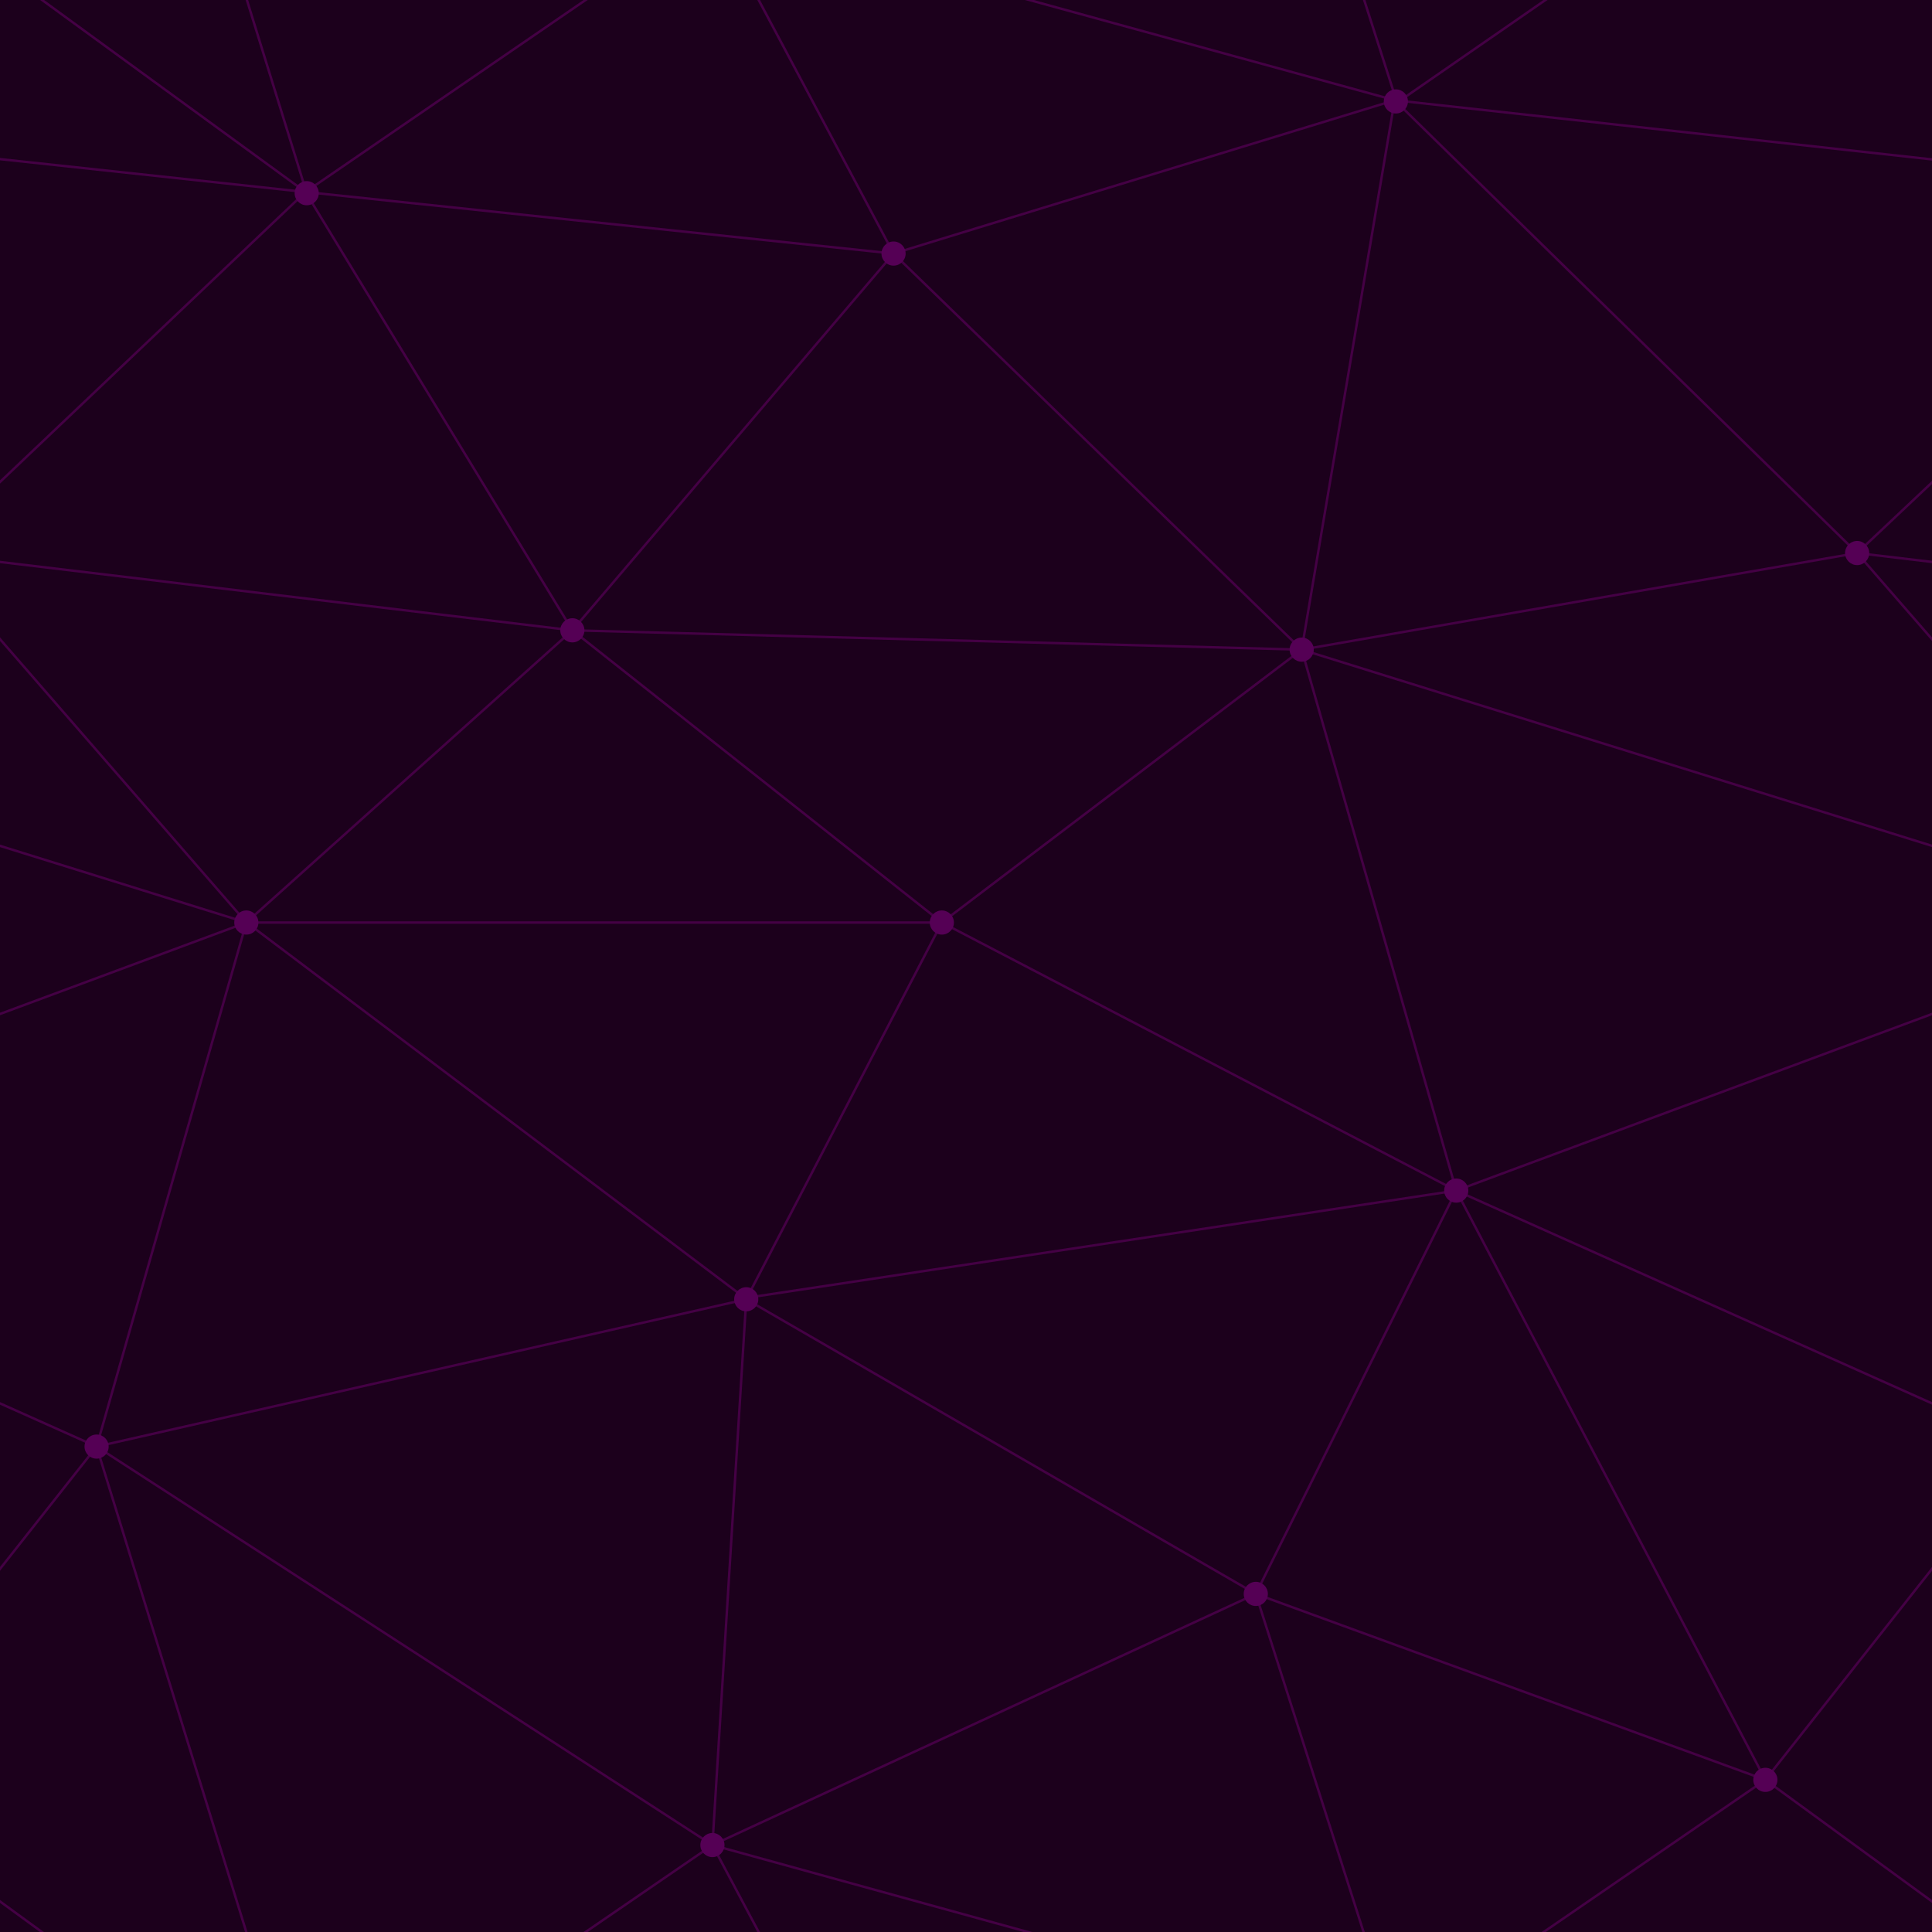
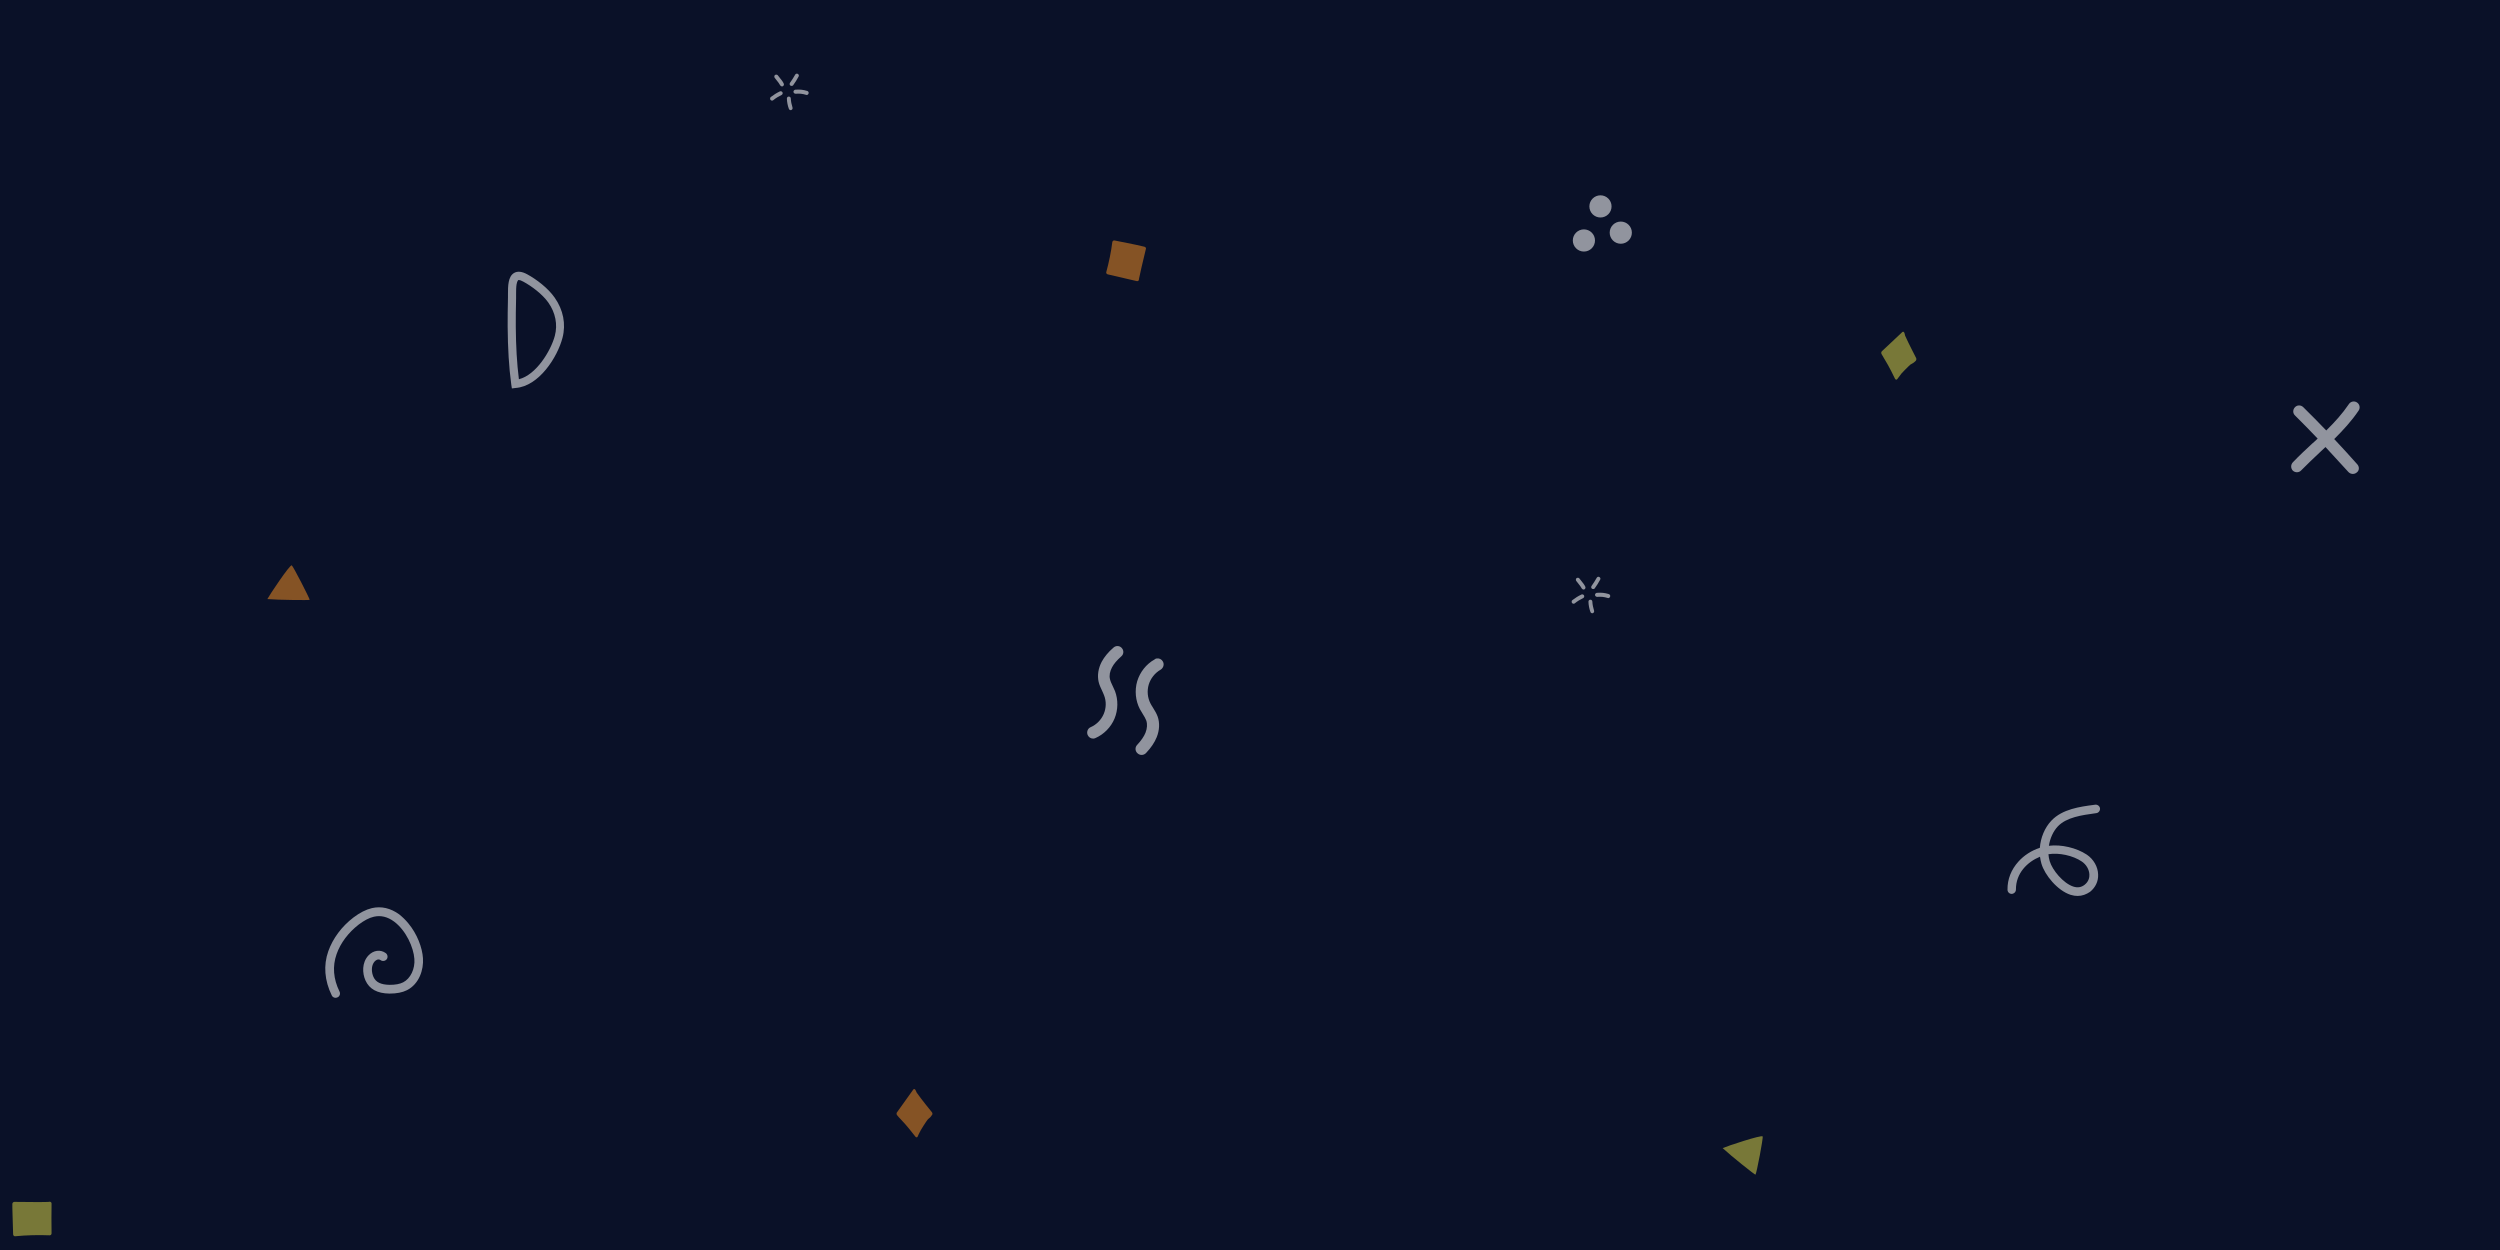
- <svg xmlns="http://www.w3.org/2000/svg" width="400" height="400" viewBox="0 0 800 800">
-   <rect fill="#1c001c" width="800" height="800" />
-   <g fill="none" stroke="#404" stroke-width="1">
-     <path d="M769 229L1037 260.9M927 880L731 737 520 660 309 538 40 599 295 764 126.5 879.5 40 599-197 493 102 382-31 229 126.5 79.5-69-63" />
-     <path d="M-31 229L237 261 390 382 603 493 308.5 537.5 101.5 381.5M370 905L295 764" />
-     <path d="M520 660L578 842 731 737 840 599 603 493 520 660 295 764 309 538 390 382 539 269 769 229 577.5 41.5 370 105 295 -36 126.5 79.5 237 261 102 382 40 599 -69 737 127 880" />
-     <path d="M520-140L578.5 42.5 731-63M603 493L539 269 237 261 370 105M902 382L539 269M390 382L102 382" />
-     <path d="M-222 42L126.5 79.5 370 105 539 269 577.5 41.5 927 80 769 229 902 382 603 493 731 737M295-36L577.5 41.5M578 842L295 764M40-201L127 80M102 382L-261 269" />
-   </g>
-   <g fill="#505">
-     <circle cx="769" cy="229" r="5" />
-     <circle cx="539" cy="269" r="5" />
-     <circle cx="603" cy="493" r="5" />
-     <circle cx="731" cy="737" r="5" />
-     <circle cx="520" cy="660" r="5" />
-     <circle cx="309" cy="538" r="5" />
-     <circle cx="295" cy="764" r="5" />
-     <circle cx="40" cy="599" r="5" />
-     <circle cx="102" cy="382" r="5" />
-     <circle cx="127" cy="80" r="5" />
-     <circle cx="370" cy="105" r="5" />
-     <circle cx="578" cy="42" r="5" />
-     <circle cx="237" cy="261" r="5" />
-     <circle cx="390" cy="382" r="5" />
+ <svg xmlns="http://www.w3.org/2000/svg" width="1439" height="719.5" viewBox="0 0 1600 800">
+   <rect fill="#0a1128" width="1600" height="800" />
+   <path fill="#787838" d="M1102.5 734.8c2.5-1.2 24.8-8.6 25.6-7.5.5.7-3.9 23.8-4.6 24.5C1123.3 752.1 1107.5 739.5 1102.5 734.8zM1226.3 229.1c0-.1-4.9-9.4-7-14.2-.1-.3-.3-1.1-.4-1.6-.1-.4-.3-.7-.6-.9-.3-.2-.6-.1-.8.1l-13.1 12.3c0 0 0 0 0 0-.2.2-.3.5-.4.8 0 .3 0 .7.2 1 .1.1 1.4 2.5 2.1 3.6 2.4 3.7 6.5 12.1 6.5 12.2.2.3.4.5.7.6.3 0 .5-.1.7-.3 0 0 1.8-2.5 2.7-3.6 1.5-1.6 3-3.2 4.6-4.7 1.2-1.2 1.6-1.4 2.1-1.6.5-.3 1.1-.5 2.5-1.9C1226.5 230.4 1226.6 229.6 1226.3 229.1zM33 770.3C33 770.3 33 770.3 33 770.3c0-.7-.5-1.2-1.2-1.2-.1 0-.3 0-.4.1-1.6.2-14.3.1-22.2 0-.3 0-.6.1-.9.4-.2.2-.4.5-.4.9 0 .2 0 4.9.1 5.9l.4 13.6c0 .3.2.6.4.9.2.2.5.3.8.3 0 0 .1 0 .1 0 7.3-.7 14.7-.9 22-.6.3 0 .7-.1.9-.3.2-.2.4-.6.4-.9C32.9 783.3 32.9 776.2 33 770.3z" />
+   <path fill="#855325" d="M171.1 383.4c1.3-2.5 14.3-22 15.6-21.6.8.3 11.5 21.2 11.5 22.1C198.1 384.2 177.9 384 171.1 383.4zM596.4 711.8c-.1-.1-6.7-8.2-9.7-12.5-.2-.3-.5-1-.7-1.5-.2-.4-.4-.7-.7-.8-.3-.1-.6 0-.8.3L574 712c0 0 0 0 0 0-.2.2-.2.5-.2.9 0 .3.2.7.4.9.1.1 1.8 2.2 2.8 3.1 3.1 3.1 8.8 10.5 8.9 10.6.2.3.5.4.8.4.3 0 .5-.2.6-.5 0 0 1.2-2.8 2-4.1 1.1-1.9 2.3-3.7 3.5-5.5.9-1.4 1.3-1.7 1.7-2 .5-.4 1-.7 2.1-2.4C596.9 713.1 596.8 712.3 596.4 711.8zM727.5 179.9C727.5 179.9 727.5 179.9 727.5 179.9c.6.2 1.3-.2 1.4-.8 0-.1 0-.2 0-.4.2-1.4 2.8-12.6 4.5-19.5.1-.3 0-.6-.2-.8-.2-.3-.5-.4-.8-.5-.2 0-4.7-1.1-5.7-1.3l-13.4-2.7c-.3-.1-.7 0-.9.2-.2.2-.4.4-.5.6 0 0 0 .1 0 .1-.8 6.5-2.2 13.1-3.9 19.4-.1.3 0 .6.2.9.2.3.5.4.8.5C714.8 176.9 721.7 178.5 727.5 179.9zM728.5 178.1c-.1-.1-.2-.2-.4-.2C728.3 177.9 728.4 178 728.5 178.1z" />
+   <g fill-opacity="0.55" fill="#FFF">
+     <path d="M699.6 472.7c-1.5 0-2.8-.8-3.5-2.3-.8-1.9 0-4.2 1.9-5 3.7-1.6 6.8-4.7 8.4-8.5 1.6-3.8 1.7-8.1.2-11.9-.3-.9-.8-1.8-1.2-2.8-.8-1.7-1.8-3.7-2.3-5.9-.9-4.1-.2-8.6 2-12.8 1.7-3.1 4.1-6.1 7.6-9.1 1.6-1.4 4-1.2 5.3.4 1.4 1.6 1.2 4-.4 5.3-2.8 2.5-4.7 4.7-5.9 7-1.4 2.6-1.9 5.3-1.3 7.6.3 1.4 1 2.8 1.7 4.3.5 1.1 1 2.2 1.5 3.3 2.1 5.6 2 12-.3 17.6-2.3 5.5-6.8 10.1-12.3 12.5C700.6 472.6 700.1 472.7 699.6 472.7zM740.4 421.4c1.5-.2 3 .5 3.8 1.9 1.1 1.8.4 4.2-1.4 5.3-3.7 2.1-6.4 5.6-7.6 9.5-1.2 4-.8 8.4 1.1 12.1.4.9 1 1.7 1.6 2.7 1 1.7 2.2 3.5 3 5.7 1.4 4 1.2 8.7-.6 13.2-1.4 3.4-3.5 6.6-6.8 10.1-1.5 1.6-3.9 1.7-5.5.2-1.6-1.4-1.7-3.9-.2-5.4 2.6-2.8 4.3-5.3 5.3-7.7 1.1-2.8 1.3-5.6.5-7.9-.5-1.3-1.3-2.7-2.2-4.1-.6-1-1.3-2.1-1.9-3.2-2.8-5.4-3.4-11.9-1.7-17.8 1.8-5.9 5.8-11 11.2-14C739.4 421.6 739.9 421.4 740.4 421.4zM261.3 590.9c5.7 6.8 9 15.7 9.4 22.4.5 7.3-2.4 16.4-10.2 20.4-3 1.5-6.7 2.2-11.2 2.2-7.9-.1-12.9-2.9-15.4-8.4-2.1-4.7-2.3-11.4 1.8-15.9 3.2-3.5 7.8-4.1 11.2-1.6 1.2.9 1.5 2.7.6 3.9-.9 1.2-2.7 1.5-3.9.6-1.8-1.3-3.6.6-3.8.8-2.4 2.6-2.1 7-.8 9.9 1.5 3.4 4.7 5 10.4 5.1 3.6 0 6.4-.5 8.6-1.6 4.7-2.4 7.7-8.6 7.2-15-.5-7.3-5.3-18.2-13-23.9-4.2-3.1-8.5-4.1-12.9-3.1-3.1.7-6.2 2.4-9.7 5-6.6 5.1-11.7 11.8-14.2 19-2.7 7.7-2.1 15.8 1.9 23.9.7 1.4.1 3.1-1.3 3.7-1.4.7-3.1.1-3.7-1.3-4.6-9.4-5.4-19.2-2.2-28.2 2.9-8.2 8.6-15.9 16.1-21.6 4.1-3.1 8-5.1 11.8-6 6-1.4 12 0 17.5 4C257.6 586.9 259.6 588.8 261.3 590.9z" />
+     <circle cx="1013.7" cy="153.9" r="7.1" />
+     <circle cx="1024.3" cy="132.1" r="7.1" />
+     <circle cx="1037.3" cy="148.9" r="7.1" />
+     <path d="M1508.7 297.2c-4.8-5.4-9.7-10.8-14.8-16.2 5.6-5.6 11.1-11.5 15.6-18.2 1.2-1.7.7-4.1-1-5.2-1.7-1.2-4.1-.7-5.2 1-4.2 6.2-9.1 11.6-14.5 16.9-4.8-5-9.7-10-14.7-14.9-1.5-1.5-3.9-1.5-5.3 0-1.5 1.5-1.5 3.9 0 5.3 4.9 4.8 9.7 9.8 14.5 14.8-1.1 1.1-2.3 2.2-3.5 3.2-4.1 3.8-8.4 7.8-12.4 12-1.4 1.5-1.4 3.8 0 5.3 0 0 0 0 0 0 1.5 1.4 3.9 1.4 5.3-.1 3.9-4 8.1-7.9 12.1-11.7 1.2-1.1 2.3-2.2 3.5-3.3 4.9 5.3 9.8 10.6 14.6 15.9.1.1.1.1.2.2 1.4 1.4 3.7 1.5 5.2.2C1510 301.2 1510.1 298.8 1508.7 297.2zM327.6 248.6l-.4-2.6c-1.5-11.1-2.2-23.2-2.3-37 0-5.5 0-11.5.2-18.5 0-.7 0-1.5 0-2.3 0-5 0-11.2 3.9-13.5 2.2-1.3 5.1-1 8.5.9 5.7 3.1 13.2 8.7 17.5 14.9 5.5 7.8 7.3 16.9 5 25.7-3.2 12.3-15 31-30 32.1L327.6 248.6zM332.1 179.2c-.2 0-.3 0-.4.1-.1.1-.7.5-1.1 2.7-.3 1.9-.3 4.2-.3 6.3 0 .8 0 1.7 0 2.4-.2 6.9-.2 12.8-.2 18.3.1 12.5.7 23.5 2 33.7 11-2.7 20.4-18.1 23-27.8 1.9-7.2.4-14.8-4.2-21.3l0 0C347 188.1 340 183 335 180.3 333.6 179.5 332.6 179.2 332.1 179.2zM516.3 60.8c-.1 0-.2 0-.4-.1-2.4-.7-4-.9-6.7-.7-.7 0-1.3-.5-1.4-1.2 0-.7.5-1.3 1.2-1.4 3.1-.2 4.9 0 7.6.8.7.2 1.1.9.9 1.6C517.3 60.4 516.8 60.8 516.3 60.8zM506.1 70.5c-.5 0-1-.3-1.2-.8-.8-2.1-1.2-4.3-1.3-6.6 0-.7.5-1.3 1.2-1.3.7 0 1.3.5 1.3 1.2.1 2 .5 3.9 1.1 5.8.2.7-.1 1.4-.8 1.6C506.4 70.5 506.2 70.5 506.1 70.5zM494.1 64.4c-.4 0-.8-.2-1-.5-.4-.6-.3-1.4.2-1.8 1.8-1.4 3.7-2.6 5.8-3.6.6-.3 1.4 0 1.7.6.3.6 0 1.4-.6 1.7-1.9.9-3.7 2-5.3 3.3C494.7 64.3 494.4 64.4 494.1 64.4zM500.5 55.3c-.5 0-.9-.3-1.2-.7-.5-1-1.2-1.9-2.4-3.4-.3-.4-.7-.9-1.1-1.4-.4-.6-.3-1.4.2-1.8.6-.4 1.4-.3 1.8.2.4.5.8 1 1.1 1.4 1.3 1.6 2.1 2.6 2.7 3.9.3.6 0 1.4-.6 1.7C500.9 55.3 500.7 55.3 500.5 55.3zM506.7 55c-.3 0-.5-.1-.8-.2-.6-.4-.7-1.2-.3-1.8 1.2-1.7 2.3-3.4 3.3-5.2.3-.6 1.1-.9 1.7-.5.6.3.9 1.1.5 1.7-1 1.9-2.2 3.8-3.5 5.6C507.4 54.8 507.1 55 506.7 55zM1029.3 382.8c-.1 0-.2 0-.4-.1-2.4-.7-4-.9-6.7-.7-.7 0-1.3-.5-1.4-1.2 0-.7.5-1.3 1.2-1.4 3.1-.2 4.9 0 7.6.8.7.2 1.1.9.9 1.6C1030.3 382.4 1029.8 382.8 1029.3 382.8zM1019.1 392.5c-.5 0-1-.3-1.2-.8-.8-2.1-1.2-4.3-1.3-6.6 0-.7.5-1.3 1.2-1.3.7 0 1.3.5 1.3 1.2.1 2 .5 3.9 1.1 5.8.2.7-.1 1.4-.8 1.6C1019.4 392.5 1019.2 392.5 1019.1 392.5zM1007.1 386.4c-.4 0-.8-.2-1-.5-.4-.6-.3-1.4.2-1.8 1.8-1.4 3.7-2.6 5.8-3.6.6-.3 1.4 0 1.7.6.3.6 0 1.4-.6 1.7-1.9.9-3.7 2-5.3 3.3C1007.7 386.3 1007.4 386.4 1007.1 386.4zM1013.5 377.3c-.5 0-.9-.3-1.2-.7-.5-1-1.2-1.9-2.4-3.4-.3-.4-.7-.9-1.1-1.4-.4-.6-.3-1.4.2-1.8.6-.4 1.4-.3 1.8.2.4.5.8 1 1.1 1.4 1.3 1.6 2.1 2.6 2.7 3.9.3.6 0 1.4-.6 1.7C1013.9 377.3 1013.7 377.3 1013.5 377.3zM1019.7 377c-.3 0-.5-.1-.8-.2-.6-.4-.7-1.2-.3-1.8 1.2-1.7 2.3-3.4 3.3-5.2.3-.6 1.1-.9 1.7-.5.6.3.9 1.1.5 1.7-1 1.9-2.2 3.8-3.5 5.6C1020.4 376.8 1020.1 377 1019.7 377zM1329.7 573.4c-1.4 0-2.9-.2-4.5-.7-8.4-2.7-16.6-12.7-18.7-20-.4-1.4-.7-2.9-.9-4.4-8.1 3.3-15.5 10.6-15.4 21 0 1.5-1.2 2.7-2.7 2.8 0 0 0 0 0 0-1.5 0-2.7-1.2-2.7-2.7-.1-6.7 2.4-12.9 7-18 3.6-4 8.4-7.1 13.7-8.8.5-6.5 3.1-12.9 7.4-17.4 7-7.4 18.2-8.9 27.3-10.1l.7-.1c1.5-.2 2.9.9 3.1 2.3.2 1.5-.9 2.9-2.3 3.1l-.7.1c-8.6 1.2-18.4 2.5-24 8.4-3 3.2-5 7.7-5.7 12.4 7.9-1 17.7 1.3 24.3 5.7 4.3 2.9 7.1 7.8 7.2 12.7.2 4.3-1.7 8.3-5.2 11.1C1335.2 572.4 1332.6 573.4 1329.7 573.4zM1311 546.7c.1 1.5.4 3 .8 4.4 1.7 5.8 8.7 14.2 15.1 16.3 2.8.9 5.1.5 7.2-1.1 2.7-2.1 3.2-4.8 3.1-6.6-.1-3.2-2-6.4-4.8-8.3C1326.7 547.5 1317.7 545.6 1311 546.7z" />
  </g>
</svg>
